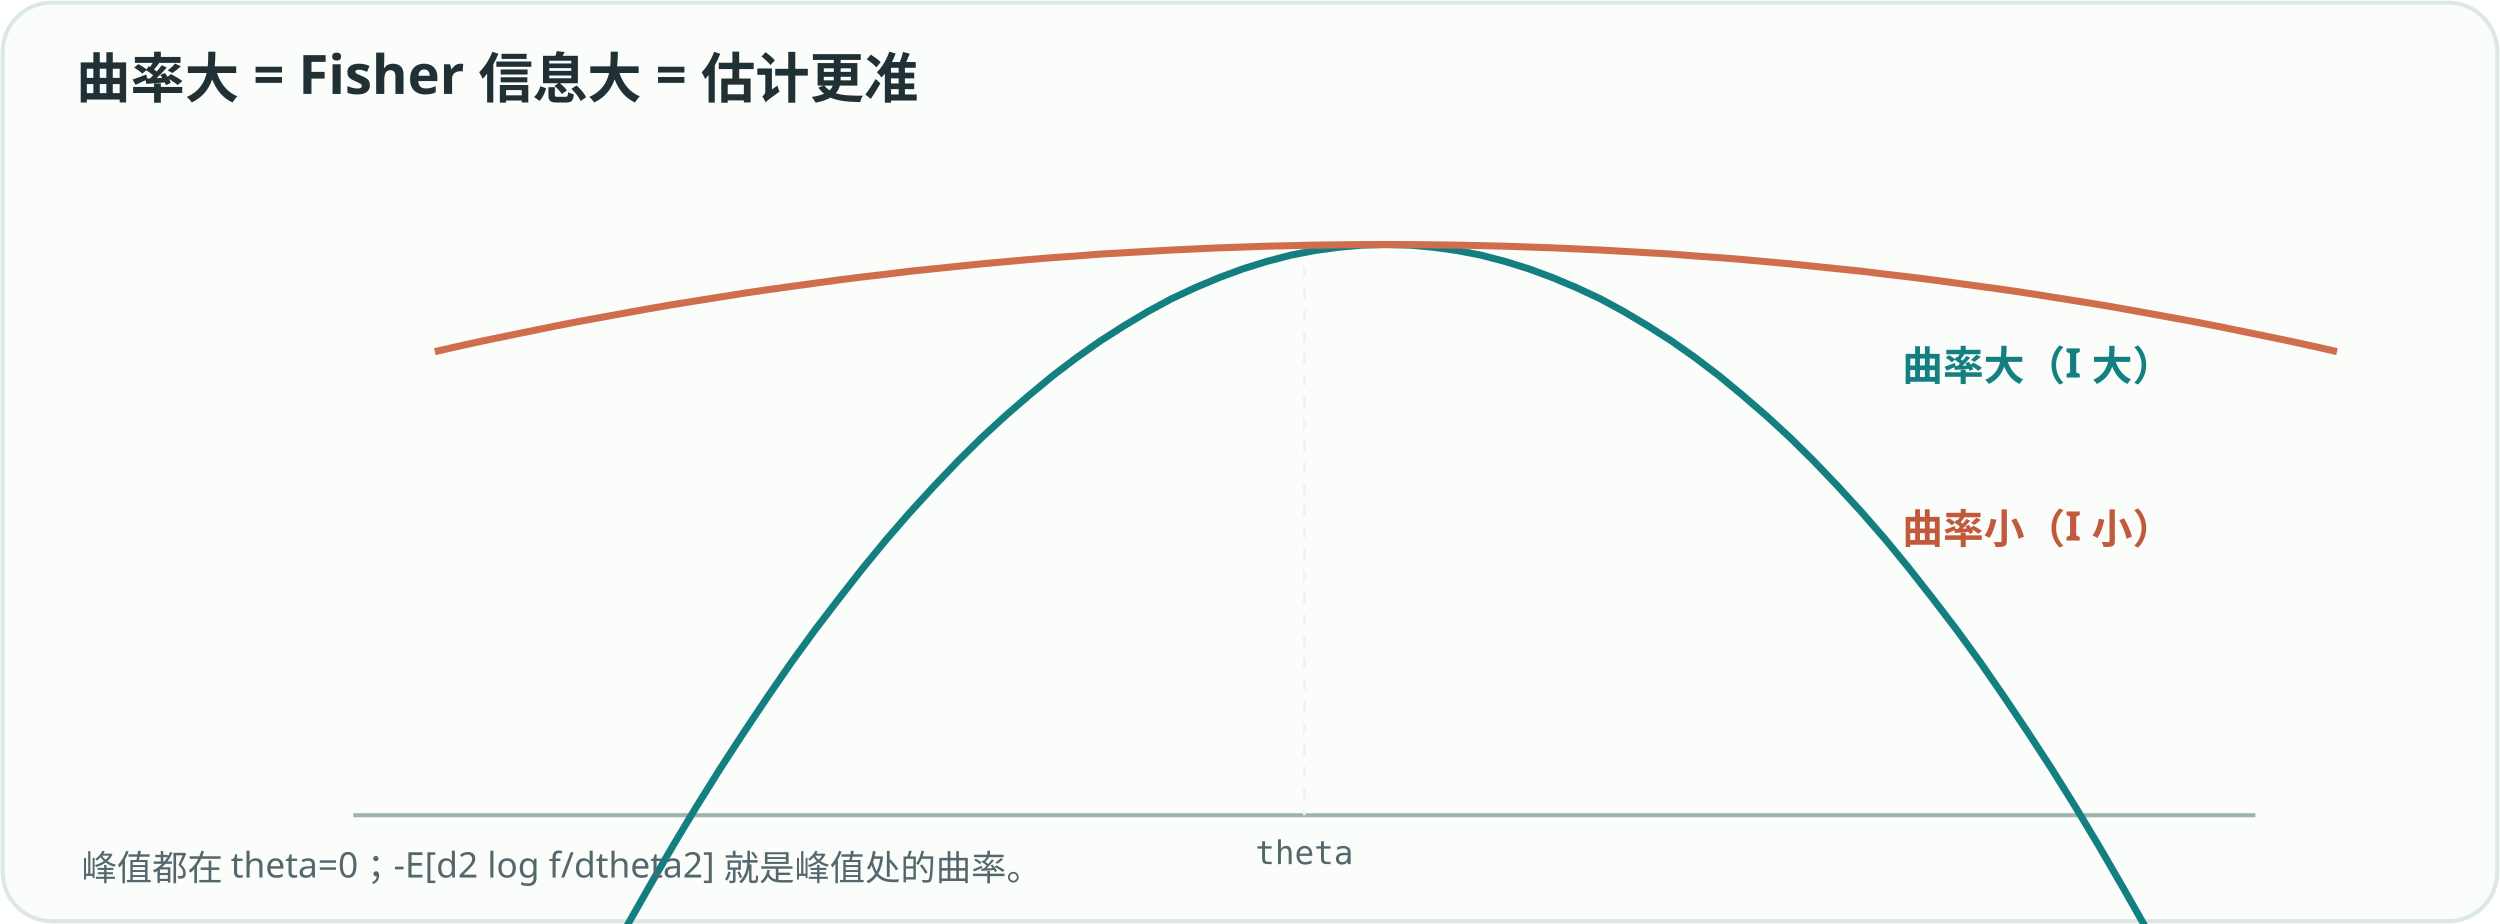
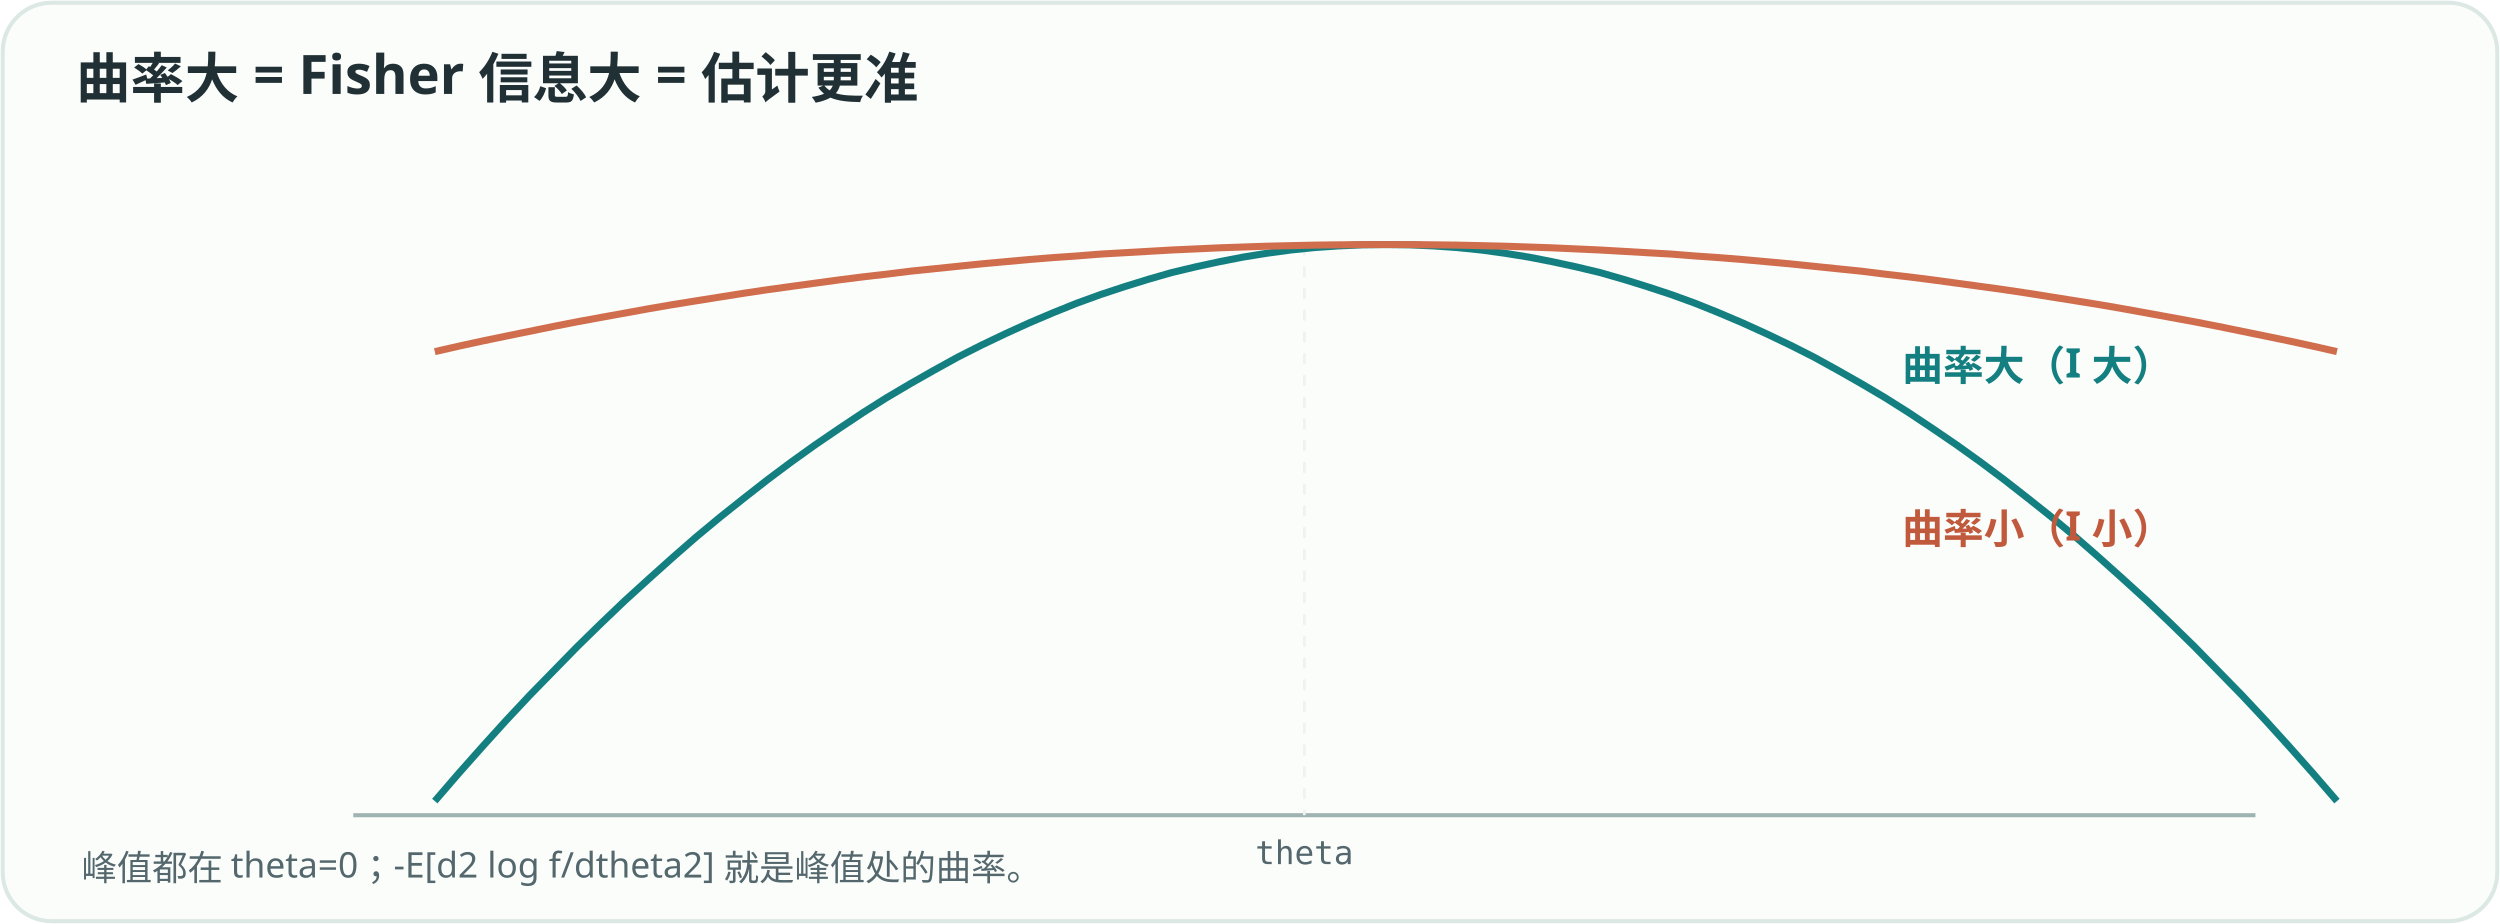
<svg xmlns="http://www.w3.org/2000/svg" role="img" aria-labelledby="fi22-title fi22-desc" viewBox="0 0 920 340">
  <rect x="1" y="1" width="918" height="338" rx="18" stroke="#dce8e4" stroke-width="1.5" fill="#fbfdfb" />
  <text x="28" y="36" font-family="system-ui,'PingFang SC',sans-serif" fill="#203035" font-size="20" font-weight="750" text-anchor="start">曲率大 = Fisher 信息大 = 估计更准</text>
  <path d="M130 300H830" stroke="#9fb4b0" stroke-width="1.5" />
  <path d="M480 90V300" stroke="#eef2f1" stroke-width="1" stroke-dasharray="4 4" />
-   <polyline points="160.0,483.8 168.8,464.3 177.5,445.4 186.2,426.9 195.0,408.9 203.8,391.5 212.5,374.5 221.2,358.0 230.0,342.0 238.8,326.5 247.5,311.5 256.2,297.0 265.0,282.9 273.8,269.4 282.5,256.4 291.2,243.8 300.0,231.7 308.8,220.2 317.5,209.1 326.2,198.5 335.0,188.4 343.8,178.8 352.5,169.7 361.2,161.1 370.0,153.0 378.8,145.4 387.5,138.2 396.2,131.6 405.0,125.4 413.8,119.8 422.5,114.6 431.2,109.9 440.0,105.8 448.8,102.1 457.5,98.9 466.2,96.2 475.0,93.9 483.8,92.2 492.5,91.0 501.2,90.2 510.0,90.0 518.8,90.2 527.5,91.0 536.2,92.2 545.0,93.9 553.8,96.2 562.5,98.9 571.2,102.1 580.0,105.8 588.8,109.9 597.5,114.6 606.2,119.8 615.0,125.4 623.8,131.6 632.5,138.2 641.2,145.4 650.0,153.0 658.8,161.1 667.5,169.7 676.2,178.8 685.0,188.4 693.8,198.5 702.5,209.1 711.2,220.2 720.0,231.7 728.8,243.8 737.5,256.4 746.2,269.4 755.0,282.9 763.8,297.0 772.5,311.5 781.2,326.5 790.0,342.0 798.8,358.0 807.5,374.5 816.2,391.5 825.0,408.9 833.8,426.9 842.5,445.4 851.2,464.3 860.0,483.8" fill="none" stroke="#147f80" stroke-width="2.6" />
+   <polyline points="160.0,294.8 168.8,284.6 177.5,274.8 186.2,265.2 195.0,255.8 203.8,246.8 212.5,237.9 221.2,229.4 230.0,221.0 238.8,213.0 247.5,205.2 256.2,197.6 265.0,190.3 273.8,183.3 282.5,176.5 291.2,170.0 300.0,163.7 308.8,157.7 317.5,151.9 326.2,146.4 335.0,141.2 343.8,136.2 352.5,131.4 361.2,127.0 370.0,122.8 378.8,118.8 387.5,115.1 396.2,111.6 405.0,108.4 413.8,105.5 422.5,102.8 431.2,100.3 440.0,98.2 448.8,96.3 457.5,94.6 466.2,93.2 475.0,92.0 483.8,91.1 492.5,90.5 501.2,90.1 510.0,90.0 518.8,90.1 527.5,90.5 536.2,91.1 545.0,92.0 553.8,93.2 562.5,94.6 571.2,96.3 580.0,98.2 588.8,100.3 597.5,102.8 606.2,105.5 615.0,108.4 623.8,111.6 632.5,115.1 641.2,118.8 650.0,122.8 658.8,127.0 667.5,131.4 676.2,136.2 685.0,141.2 693.8,146.4 702.5,151.9 711.2,157.7 720.0,163.7 728.8,170.0 737.5,176.5 746.2,183.3 755.0,190.3 763.8,197.6 772.5,205.2 781.2,213.0 790.0,221.0 798.8,229.4 807.5,237.9 816.2,246.8 825.0,255.8 833.8,265.2 842.5,274.8 851.2,284.6 860.0,294.8" fill="none" stroke="#147f80" stroke-width="2.6" />
  <polyline points="160.0,129.4 168.8,127.4 177.5,125.5 186.2,123.7 195.0,121.9 203.8,120.1 212.5,118.4 221.2,116.8 230.0,115.2 238.8,113.6 247.5,112.1 256.2,110.7 265.0,109.3 273.8,107.9 282.5,106.6 291.2,105.4 300.0,104.2 308.8,103.0 317.5,101.9 326.2,100.9 335.0,99.8 343.8,98.9 352.5,98.0 361.2,97.1 370.0,96.3 378.8,95.5 387.5,94.8 396.2,94.2 405.0,93.5 413.8,93.0 422.5,92.5 431.2,92.0 440.0,91.6 448.8,91.2 457.5,90.9 466.2,90.6 475.0,90.4 483.8,90.2 492.5,90.1 501.2,90.0 510.0,90.0 518.8,90.0 527.5,90.1 536.2,90.2 545.0,90.4 553.8,90.6 562.5,90.9 571.2,91.2 580.0,91.6 588.8,92.0 597.5,92.5 606.2,93.0 615.0,93.5 623.8,94.2 632.5,94.8 641.2,95.5 650.0,96.3 658.8,97.1 667.5,98.0 676.2,98.9 685.0,99.8 693.8,100.9 702.5,101.9 711.2,103.0 720.0,104.2 728.8,105.4 737.5,106.6 746.2,107.9 755.0,109.3 763.8,110.7 772.5,112.1 781.2,113.6 790.0,115.2 798.8,116.8 807.5,118.4 816.2,120.1 825.0,121.9 833.8,123.7 842.5,125.5 851.2,127.4 860.0,129.4" fill="none" stroke="#d06d4d" stroke-width="2.6" />
  <text x="700" y="140" font-family="system-ui,sans-serif" fill="#147f80" font-size="15" font-weight="700" text-anchor="start">曲率大（I 大）</text>
  <text x="700" y="200" font-family="system-ui,sans-serif" fill="#c15a3c" font-size="15" font-weight="700" text-anchor="start">曲率小（I 小）</text>
  <text x="480" y="318" font-family="ui-monospace,monospace" font-size="12" fill="#53676d" text-anchor="middle">theta</text>
  <text x="30" y="324" font-family="system-ui,'PingFang SC',sans-serif" fill="#53676d" font-size="13" text-anchor="start">峰值都在 theta=0；-E[d2 log f/dtheta2] 就是峰值处的曲率。</text>
</svg>
